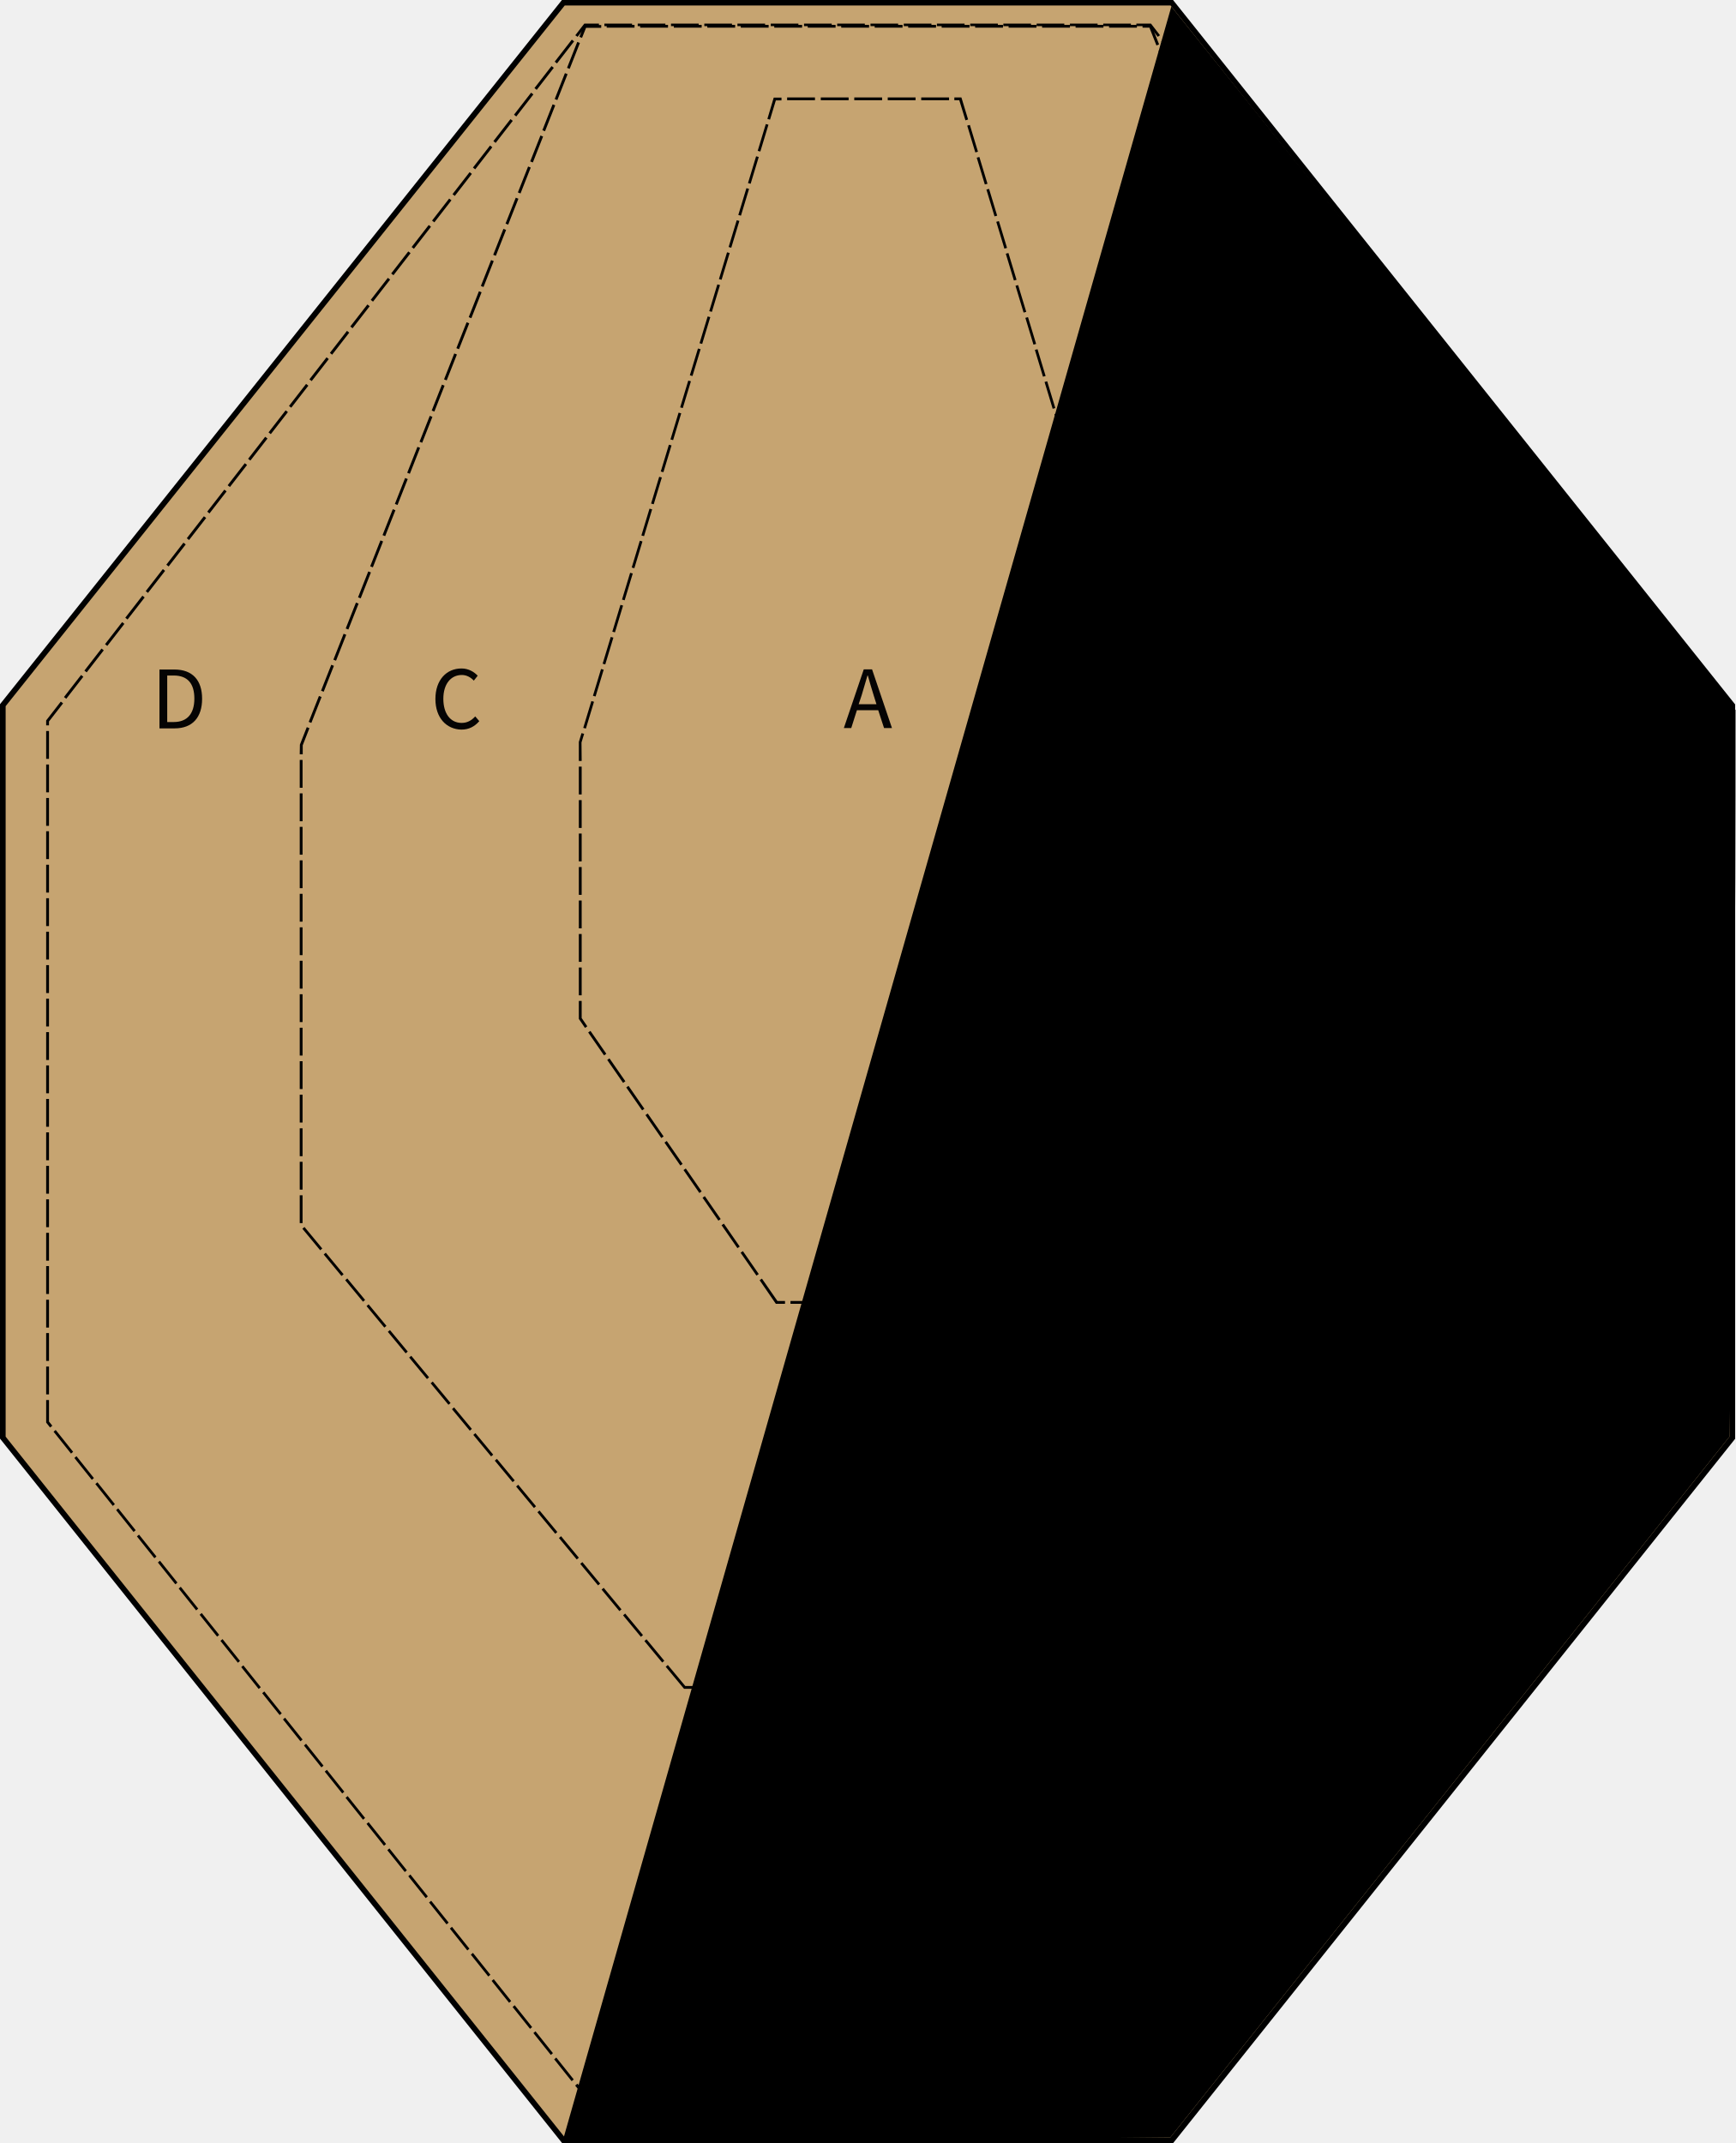
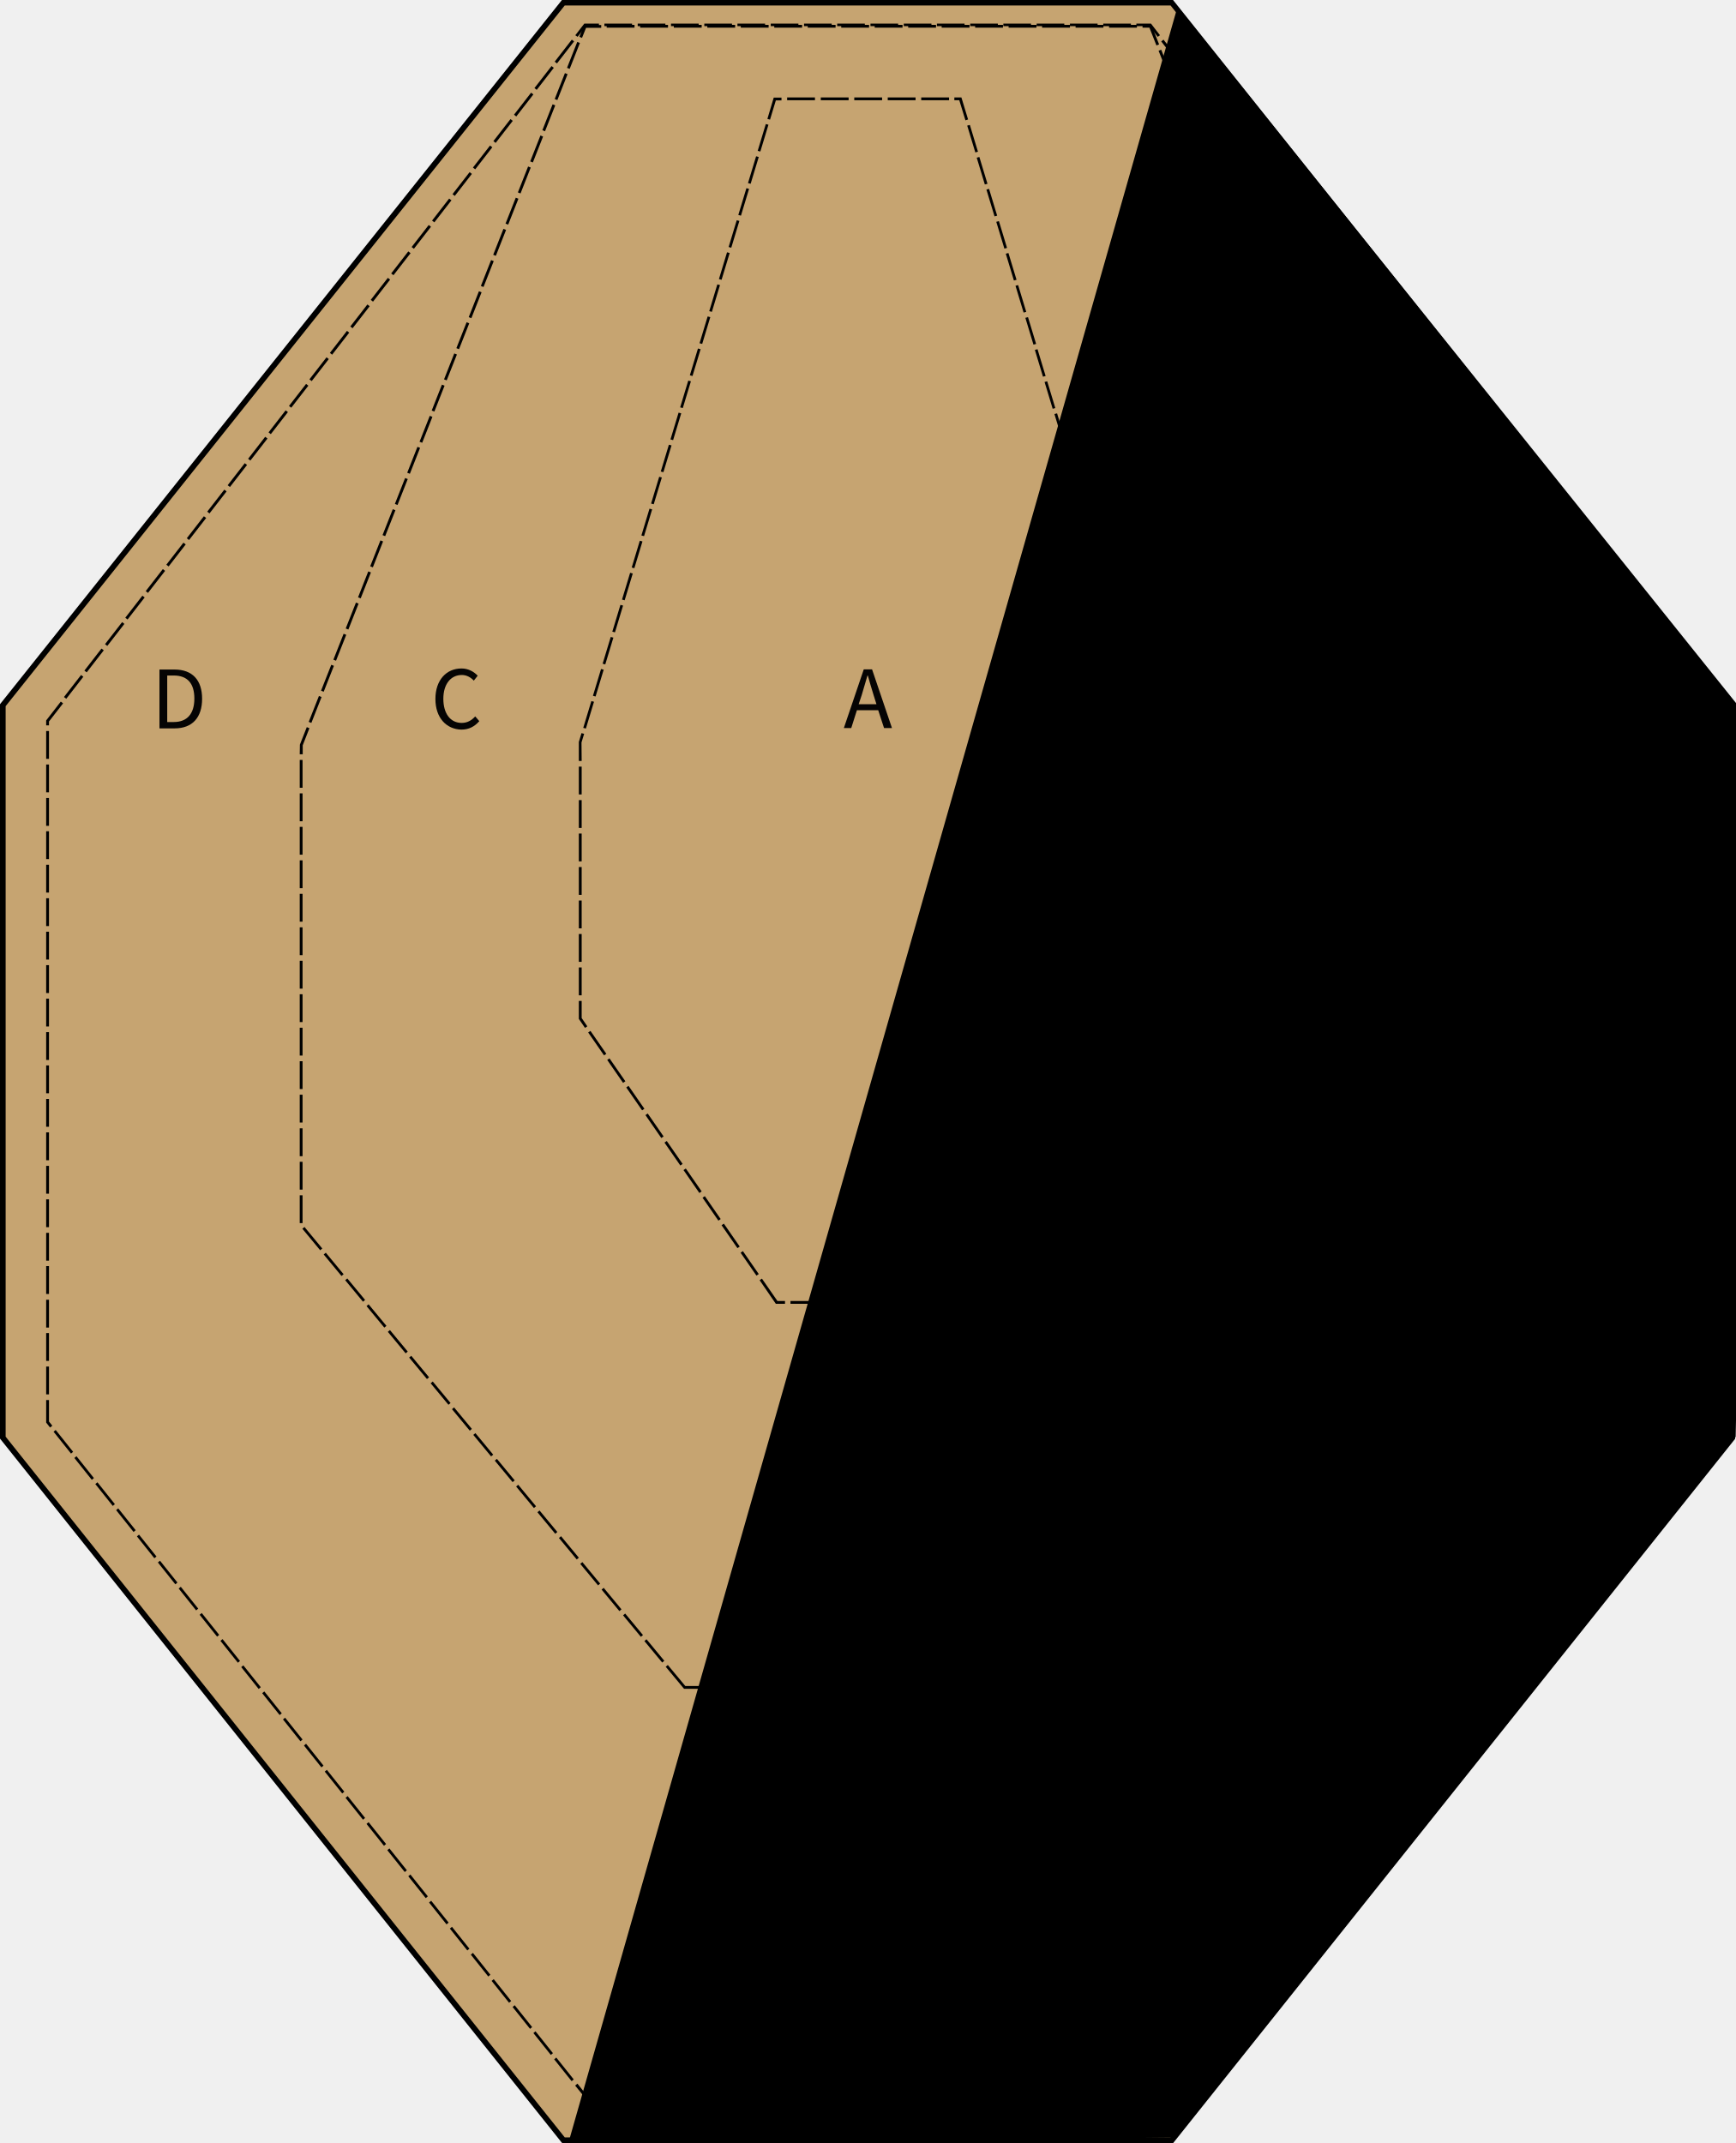
<svg xmlns="http://www.w3.org/2000/svg" width="63.164mm" height="78mm" viewBox="0 0 63.164 78" version="1.1" id="svg1" xml:space="preserve">
  <defs id="defs1">
    <linearGradient id="swatch17">
      <stop style="stop-color:#000000;stop-opacity:1;" offset="0" id="stop17" />
    </linearGradient>
  </defs>
-   <g id="layer1" style="display:inline" transform="translate(-30.8297,-119.1169)">
-     <g id="g18-2-4" transform="matrix(0.06412931,0,0,0.06412931,27.77716,96.5498)">
+   <g id="layer1" style="display:inline" transform="translate(-51.77403,-27.58154)">
+     <g id="g18-2-4" transform="matrix(0.06412931,0,0,0.06412931,48.72149,5.014433)">
      <g id="g1-4-9">
        <polygon class="st0" points="367.4,1566.6 470.1,1566.6 609.9,1566.6 712.6,1566.6 1030.8,1167.8 1030.8,980.6 1030.8,939.4 1030.8,752.2 712.6,353.5 609.9,353.5 470.1,353.5 367.4,353.5 49.2,752.2 49.2,939.4 49.2,980.6 49.2,1167.8 " id="polygon1-8-1" style="fill:#c6a471" />
        <path d="M 713.4,1568.2 H 366.6 l -0.5,-0.6 L 47.6,1168.4 V 751.6 l 0.3,-0.4 318.6,-399.3 h 346.8 l 0.5,0.6 318.5,399.2 v 416.8 l -0.3,0.4 z M 368.1,1565 h 343.7 l 317.3,-397.7 V 752.7 L 711.9,355 H 368.1 L 50.8,752.7 v 414.6 z" id="path1-7" />
      </g>
      <polygon class="st0" points="74.6,761.1 379.6,366.1 700.4,366.1 1005.4,761.1 1005.4,1159 700.4,1541.2 379.6,1541.2 74.6,1159 " id="polygon2-3-5" style="fill:#c6a471" />
      <g id="g8-9-5">
        <polygon class="st0" points="74.6,761.1 379.6,366.1 700.4,366.1 1005.4,761.1 1005.4,1159 700.4,1541.2 379.6,1541.2 74.6,1159 " id="polygon3-0-4" style="fill:#c6a471" />
        <g id="g7-5-1">
          <polygon points="704.6,372.8 700.1,366.9 692.5,366.9 692.5,365.3 700.8,365.3 705.9,371.9 " id="polygon4-2-8" />
          <path d="m 708,1533.1 -1.2,-1 9.9,-12.4 1.2,1 z m 11.8,-14.9 -1.2,-1 9.9,-12.4 1.2,1 z m 11.8,-14.8 -1.2,-1 9.9,-12.4 1.2,1 z m 11.9,-14.8 -1.2,-1 9.9,-12.4 1.2,1 z m 11.8,-14.9 -1.2,-1 9.9,-12.4 1.2,1 z m 11.9,-14.8 -1.2,-1 9.9,-12.4 1.2,1 z m 11.8,-14.8 -1.2,-1 9.9,-12.4 1.2,1 z m 11.8,-14.9 -1.2,-1 9.9,-12.4 1.2,1 z m 11.9,-14.8 -1.2,-1 9.9,-12.4 1.2,1 z m 11.8,-14.9 -1.2,-1 9.9,-12.4 1.2,1 z m 11.9,-14.8 -1.2,-1 9.9,-12.4 1.2,1 z m 11.8,-14.9 -1.2,-1 9.9,-12.4 1.2,1 z m 11.8,-14.8 -1.2,-1 9.9,-12.4 1.2,1 z m 11.9,-14.8 -1.2,-1 9.9,-12.4 1.2,1 z m 11.8,-14.9 -1.2,-1 9.9,-12.4 1.2,1 z m 11.9,-14.8 -1.2,-1 9.9,-12.4 1.2,1 z m 11.8,-14.9 -1.2,-1 9.9,-12.4 1.2,1 z m 11.9,-14.8 -1.2,-1 9.9,-12.4 1.2,1 z m 11.8,-14.9 -1.2,-1 9.9,-12.4 1.2,1 z m 11.8,-14.8 -1.2,-1 9.9,-12.4 1.2,1 z m 11.9,-14.8 -1.2,-1 9.9,-12.4 1.2,1 z m 11.8,-14.9 -1.2,-1 9.9,-12.4 1.2,1 z m 11.9,-14.8 -1.2,-1 9.9,-12.4 1.2,1 z m 11.8,-14.8 -1.2,-1 9.9,-12.4 1.2,1 z m 11.8,-14.9 -1.2,-1 9.9,-12.4 1.2,1 z m 11.9,-14.8 -1.2,-1 1.9,-2.4 v -12.2 h 1.6 v 12.8 z m 2.2,-18.8 h -1.6 v -15.8 h 1.6 z m 0,-19 h -1.6 v -15.8 h 1.6 z m 0,-18.9 h -1.6 v -15.8 h 1.6 z m 0,-19.1 h -1.6 v -15.8 h 1.6 z m 0,-18.9 h -1.6 v -15.8 h 1.6 z m 0,-19 h -1.6 v -15.8 h 1.6 z m 0,-19 h -1.6 v -15.8 h 1.6 z m 0,-19 h -1.6 v -15.8 h 1.6 z m 0,-19 h -1.6 v -15.8 h 1.6 z m 0,-19 h -1.6 v -15.8 h 1.6 z m 0,-19 h -1.6 v -15.8 h 1.6 z m 0,-18.9 h -1.6 v -15.8 h 1.6 z m 0,-19 h -1.6 v -15.8 h 1.6 z m 0,-19 h -1.6 v -15.8 h 1.6 z m 0,-19 h -1.6 v -15.8 h 1.6 z m 0,-19 h -1.6 v -15.8 h 1.6 z m 0,-19 h -1.6 v -15.8 h 1.6 z m 0,-18.9 h -1.6 v -15.8 h 1.6 z m 0,-19 h -1.6 v -15.8 h 1.6 z m 0,-19 h -1.6 v -15.8 h 1.6 z m 0,-19 h -1.6 v -2.3 l -8,-10.3 1.3,-1 8.3,10.7 z m -11.4,-15.1 -9.7,-12.5 1.3,-1 9.7,12.5 z m -11.6,-15 -9.7,-12.5 1.3,-1 9.7,12.5 z m -11.7,-15 -9.7,-12.5 1.3,-1 9.7,12.5 z m -11.5,-15.1 -9.7,-12.5 1.3,-1 9.7,12.5 z m -11.7,-15 -9.7,-12.5 1.3,-1 9.7,12.5 z m -11.6,-15 -9.7,-12.5 1.3,-1 9.7,12.5 z m -11.6,-15 -9.7,-12.5 1.3,-1 9.7,12.5 z m -11.6,-15.1 -9.7,-12.5 1.3,-1 9.7,12.5 z m -11.6,-15 -9.7,-12.5 1.3,-1 9.7,12.5 z m -11.6,-15 -9.7,-12.5 1.3,-1 9.7,12.5 z m -11.6,-15.1 -9.7,-12.5 1.3,-1 9.7,12.5 z m -11.6,-15 -9.7,-12.5 1.3,-1 9.7,12.5 z m -11.6,-15 -9.7,-12.5 1.3,-1 9.7,12.5 z m -11.6,-15 -9.7,-12.5 1.3,-1 9.7,12.5 z m -11.6,-15 -9.7,-12.5 1.3,-1 9.7,12.5 z m -11.6,-15.1 -9.7,-12.5 1.3,-1 9.7,12.5 z m -11.6,-15 -9.7,-12.5 1.3,-1 9.7,12.5 z m -11.6,-15 -9.7,-12.5 1.3,-1 9.7,12.5 z m -11.6,-15.1 -9.7,-12.5 1.3,-1 9.7,12.5 z m -11.6,-15 -9.7,-12.5 1.3,-1 9.7,12.5 z m -11.6,-15 -9.7,-12.5 1.3,-1 9.7,12.5 z m -11.6,-15 -9.7,-12.5 1.3,-1 9.7,12.5 z m -11.6,-15.1 -9.7,-12.5 1.3,-1 9.7,12.5 z m -11.6,-15 -9.7,-12.5 1.3,-1 9.7,12.5 z m -11.6,-15 -9.7,-12.5 1.3,-1 9.7,12.5 z" id="path4-8" />
          <polygon points="700.8,1542 692.5,1542 692.5,1540.4 700.1,1540.4 704.8,1534.5 706,1535.6 " id="polygon5-2-3" />
          <path d="m 689.4,1542 h -15.7 v -1.6 h 15.7 z m -18.9,0 h -15.7 v -1.6 h 15.7 z m -18.9,0 h -15.7 v -1.6 h 15.7 z m -18.8,0 H 617 v -1.6 h 15.7 v 1.6 z m -18.9,0 h -15.7 v -1.6 h 15.7 z m -18.9,0 h -15.7 v -1.6 H 595 Z m -18.8,0 h -15.7 v -1.6 h 15.7 z m -18.9,0 h -15.7 v -1.6 h 15.7 z m -18.9,0 h -15.7 v -1.6 h 15.7 z m -18.8,0 h -15.7 v -1.6 h 15.7 z m -18.9,0 H 485 v -1.6 h 15.7 z m -18.9,0 h -15.7 v -1.6 h 15.7 z m -18.8,0 h -15.7 v -1.6 H 463 Z m -18.9,0 h -15.7 v -1.6 h 15.7 z m -18.9,0 h -15.7 v -1.6 h 15.7 z m -18.9,0 h -15.7 v -1.6 h 15.7 z" id="path5-7-5" />
          <polygon points="387.5,1542 379.2,1542 374,1535.6 375.3,1534.5 380,1540.4 387.5,1540.4 " id="polygon6-3-2" />
          <path d="m 372,1533.1 -9.9,-12.4 1.2,-1 9.9,12.4 z m -11.8,-14.9 -9.9,-12.4 1.2,-1 9.9,12.4 z m -11.8,-14.8 -9.9,-12.4 1.2,-1 9.9,12.4 z m -11.9,-14.8 -9.9,-12.4 1.2,-1 9.9,12.4 z m -11.8,-14.9 -9.9,-12.4 1.2,-1 9.9,12.4 z m -11.9,-14.8 -9.9,-12.4 1.2,-1 9.9,12.4 z m -11.8,-14.8 -9.9,-12.4 1.2,-1 9.9,12.4 z m -11.8,-14.9 -9.9,-12.4 1.2,-1 9.9,12.4 z m -11.9,-14.8 -9.9,-12.4 1.2,-1 9.9,12.4 z m -11.8,-14.9 -9.9,-12.4 1.2,-1 9.9,12.4 z m -11.9,-14.8 -9.9,-12.4 1.2,-1 9.9,12.4 z m -11.8,-14.9 -9.9,-12.4 1.2,-1 9.9,12.4 z M 230,1355 l -9.9,-12.4 1.2,-1 9.9,12.4 z m -11.9,-14.8 -9.9,-12.4 1.2,-1 9.9,12.4 z m -11.8,-14.9 -9.9,-12.4 1.2,-1 9.9,12.4 z m -11.9,-14.8 -9.9,-12.4 1.2,-1 9.9,12.4 z m -11.8,-14.9 -9.9,-12.4 1.2,-1 9.9,12.4 z m -11.8,-14.8 -9.9,-12.4 1.2,-1 9.9,12.4 z m -11.9,-14.9 -9.9,-12.4 1.2,-1 9.9,12.4 z m -11.8,-14.8 -9.9,-12.4 1.2,-1 9.9,12.4 z m -11.9,-14.8 -9.9,-12.4 1.2,-1 9.9,12.4 z m -11.8,-14.9 -9.9,-12.4 1.2,-1 9.9,12.4 z m -11.8,-14.8 -9.9,-12.4 1.2,-1 9.9,12.4 z m -11.9,-14.8 -9.9,-12.4 1.2,-1 9.9,12.4 z m -11.8,-14.9 -9.9,-12.4 1.2,-1 9.9,12.4 z m -11.9,-14.8 -2.2,-2.8 v -12.8 h 1.6 v 12.2 l 1.9,2.4 z m -0.6,-18.8 h -1.6 v -15.8 h 1.6 z m 0,-19 h -1.6 v -15.8 h 1.6 z m 0,-18.9 h -1.6 v -15.8 h 1.6 z m 0,-19.1 h -1.6 v -15.8 h 1.6 z m 0,-18.9 h -1.6 v -15.8 h 1.6 z m 0,-19 h -1.6 v -15.8 h 1.6 z m 0,-19 h -1.6 v -15.8 h 1.6 z m 0,-19 h -1.6 v -15.8 h 1.6 z m 0,-19 h -1.6 v -15.8 h 1.6 z m 0,-19 h -1.6 v -15.8 h 1.6 z m 0,-18.9 h -1.6 v -15.8 h 1.6 z m 0,-19 h -1.6 v -15.8 h 1.6 z m 0,-19 h -1.6 v -15.8 h 1.6 z m 0,-19 h -1.6 v -15.8 h 1.6 z m 0,-19 h -1.6 v -15.8 h 1.6 z m 0,-19 h -1.6 v -15.8 h 1.6 z m 0,-19 h -1.6 v -15.8 h 1.6 z m 0,-18.9 h -1.6 v -15.8 h 1.6 z m 0,-19 h -1.6 v -15.8 h 1.6 z m 0,-19 h -1.6 v -15.8 h 1.6 z m 0,-19 h -1.6 v -2.8 l 8.3,-10.7 1.3,1 -8,10.3 z m 9.8,-15.1 -1.3,-1 9.7,-12.5 1.3,1 z m 11.6,-15 -1.3,-1 9.7,-12.5 1.3,1 z m 11.7,-15 -1.3,-1 9.7,-12.5 1.3,1 z m 11.5,-15 -1.3,-1 9.7,-12.5 1.3,1 z m 11.6,-15.1 -1.3,-1 9.7,-12.5 1.3,1 z m 11.7,-15 -1.3,-1 9.7,-12.5 1.3,1 z m 11.6,-15 -1.3,-1 9.7,-12.5 1.3,1 z m 11.6,-15.1 -1.3,-1 9.7,-12.5 1.3,1 z m 11.6,-15 -1.3,-1 9.7,-12.5 1.3,1 z m 11.6,-15 -1.3,-1 9.7,-12.5 1.3,1 z m 11.6,-15 -1.3,-1 9.7,-12.5 1.3,1 z m 11.6,-15 -1.3,-1 9.7,-12.5 1.3,1 z m 11.6,-15.1 -1.3,-1 9.7,-12.5 1.3,1 z m 11.6,-15 -1.3,-1 9.7,-12.5 1.3,1 z m 11.6,-15 -1.3,-1 9.7,-12.5 1.3,1 z m 11.6,-15.1 -1.3,-1 9.7,-12.5 1.3,1 z m 11.6,-15 -1.3,-1 9.7,-12.5 1.3,1 z m 11.6,-15 -1.3,-1 9.7,-12.5 1.3,1 z m 11.6,-15 -1.3,-1 9.7,-12.5 1.3,1 z m 11.6,-15 -1.3,-1 9.7,-12.5 1.3,1 z m 11.6,-15.1 -1.3,-1 9.7,-12.5 1.3,1 z m 11.6,-15 -1.3,-1 9.7,-12.5 1.3,1 z m 11.7,-15 -1.3,-1 9.7,-12.5 1.3,1 z m 11.6,-15.1 -1.3,-1 9.7,-12.5 1.3,1 z m 11.5,-15 -1.3,-1 9.7,-12.5 1.3,1 z" id="path6-7-2" />
          <polygon points="375.4,372.8 374.1,371.9 379.2,365.3 387.5,365.3 387.5,366.9 380,366.9 " id="polygon7-9-6" />
          <path d="m 689.4,366.9 h -15.7 v -1.6 h 15.7 z m -18.9,0 h -15.7 v -1.6 h 15.7 z m -18.9,0 h -15.7 v -1.6 h 15.7 z m -18.8,0 H 617 v -1.6 h 15.7 v 1.6 z m -18.9,0 h -15.7 v -1.6 h 15.7 z m -18.9,0 h -15.7 v -1.6 H 595 Z m -18.8,0 h -15.7 v -1.6 h 15.7 z m -18.9,0 h -15.7 v -1.6 h 15.7 z m -18.9,0 h -15.7 v -1.6 h 15.7 z m -18.8,0 h -15.7 v -1.6 h 15.7 z m -18.9,0 H 485 v -1.6 h 15.7 z m -18.9,0 h -15.7 v -1.6 h 15.7 z m -18.8,0 h -15.7 v -1.6 H 463 Z m -18.9,0 h -15.7 v -1.6 h 15.7 z m -18.9,0 h -15.7 v -1.6 h 15.7 z m -18.9,0 h -15.7 v -1.6 h 15.7 z" id="path7-6" />
        </g>
      </g>
      <g id="g9-0-7">
        <polygon class="st1" points="861.5,1047.2 643.9,1309.7 436.1,1309.7 218.5,1047.2 218.5,774.8 379.6,366.8 700.4,366.8 861.5,774.8 " id="polygon8-2-84" style="fill:#c6a471;fill-opacity:1" />
        <path d="m 644.3,1310.4 h -5.1 v -1.6 h 4.3 l 6.9,-8.3 1.2,1 z m -8.3,0 h -15.8 v -1.6 H 636 Z m -19,0 h -15.8 v -1.6 H 617 Z m -19,0 h -15.8 v -1.6 H 598 Z m -19,0 h -15.8 v -1.6 H 579 Z m -19,0 h -15.8 v -1.6 H 560 Z m -19,0 h -15.8 v -1.6 H 541 Z m -19,0 h -15.8 v -1.6 H 522 Z m -19,0 h -15.8 v -1.6 H 503 Z m -19,0 h -15.8 v -1.6 H 484 Z m -19,0 h -15.8 v -1.6 H 465 Z m -19,0 h -10.2 l -10.4,-12.5 1.2,-1 9.9,11.9 h 9.5 z m 207.6,-11.2 -1.2,-1 10.1,-12.2 1.2,1 z m -230.2,-3.7 -10.1,-12.2 1.2,-1 10.1,12.2 z m 242.4,-11 -1.2,-1 10.1,-12.2 1.2,1 z m -254.5,-3.6 -10.1,-12.2 1.2,-1 10.1,12.2 z m 266.6,-11 -1.2,-1 10.1,-12.2 1.2,1 z m -278.8,-3.6 -10.1,-12.2 1.2,-1 10.1,12.2 z m 290.9,-11 -1.2,-1 10.1,-12.2 1.2,1 z m -303,-3.6 -10.1,-12.2 1.2,-1 10.1,12.2 z m 315.2,-11.1 -1.2,-1 10.1,-12.2 1.2,1 z m -327.3,-3.6 -10.1,-12.2 1.2,-1 10.1,12.2 z m 339.4,-11 -1.2,-1 10.1,-12.2 1.2,1 z m -351.6,-3.6 -10.1,-12.2 1.2,-1 10.1,12.2 z m 363.7,-11 -1.2,-1 10.1,-12.2 1.2,1 z m -375.8,-3.6 -10.1,-12.2 1.2,-1 10.1,12.2 z m 388,-11.1 -1.2,-1 10.1,-12.2 1.2,1 z m -400.1,-3.6 -10.1,-12.2 1.2,-1 10.1,12.2 z m 412.2,-11 -1.2,-1 10.1,-12.2 1.2,1 z m -424.4,-3.6 -10.1,-12.2 1.2,-1 10.1,12.2 z m 436.5,-11 -1.2,-1 10.1,-12.2 1.2,1 z m -448.6,-3.6 -10.1,-12.2 1.2,-1 10.1,12.2 z m 460.7,-11 -1.2,-1 10.1,-12.2 1.2,1 z m -472.8,-3.7 -10.1,-12.2 1.2,-1 10.1,12.2 z m 485,-11 -1.2,-1 10.1,-12.2 1.2,1 z m -497.2,-3.6 -10.1,-12.2 1.2,-1 10.1,12.2 z m 509.3,-11 -1.2,-1 10.1,-12.2 1.2,1 z m -521.4,-3.6 -10.1,-12.2 1.2,-1 10.1,12.2 z m 533.5,-11 -1.2,-1 10.1,-12.2 1.2,1 z m -545.6,-3.6 -10.1,-12.2 1.2,-1 10.1,12.2 z m 557.8,-11.1 -1.2,-1 10.1,-12.2 1.2,1 z m -569.9,-3.6 -10.1,-12.2 1.2,-1 10.1,12.2 z m 582,-11 -1.2,-1 10.1,-12.2 1.2,1 z m -594.2,-3.6 -10.1,-12.2 1.2,-1 10.1,12.2 z m 606.3,-11 -1.2,-1 10.1,-12.2 1.2,1 z m -618.4,-3.6 -10.1,-12.2 1.2,-1 10.1,12.2 z m 630.6,-11 -1.2,-1 2.1,-2.5 v -12 h 1.6 v 12.6 z m -640.6,-4.4 h -1.6 v -15.8 h 1.6 z m 643,-14.4 h -1.6 v -15.8 h 1.6 z m -643,-4.6 h -1.6 v -15.8 h 1.6 z m 643,-14.4 h -1.6 v -15.8 h 1.6 z m -643,-4.6 h -1.6 v -15.8 h 1.6 z m 643,-14.4 h -1.6 v -15.8 h 1.6 z m -643,-4.7 h -1.6 v -15.8 h 1.6 z m 643,-14.3 h -1.6 v -15.8 h 1.6 z m -643,-4.7 h -1.6 v -15.8 h 1.6 z m 643,-14.3 h -1.6 v -15.8 h 1.6 z m -643,-4.7 h -1.6 v -15.8 h 1.6 z m 643,-14.3 h -1.6 v -15.8 h 1.6 z m -643,-4.7 h -1.6 v -15.8 h 1.6 z m 643,-14.3 h -1.6 v -15.8 h 1.6 z m -643,-4.7 h -1.6 v -15.8 h 1.6 z m 643,-14.3 h -1.6 v -15.8 h 1.6 z m -643,-4.7 h -1.6 v -15.8 h 1.6 z m 643,-14.3 h -1.6 v -15.8 h 1.6 z m -643,-4.7 h -1.6 v -15.8 h 1.6 z m 643,-14.3 h -1.6 v -15.8 h 1.6 z m -643,-4.7 h -1.6 v -15.8 h 1.6 z m 643,-14.3 h -1.6 v -15.8 h 1.6 z m -643,-4.7 h -1.6 v -15.8 h 1.6 z m 643,-14.3 h -1.6 v -15.8 h 1.6 z m -643,-4.7 h -1.6 v -15.8 h 1.6 z m 643,-14.3 h -1.6 v -15.8 h 1.6 z m -643,-4.7 h -1.6 v -15.8 h 1.6 z m 643,-14.3 h -1.6 v -9.8 l -2.1,-5.4 1.5,-0.6 2.2,5.8 z m -643,-4.7 h -1.6 l 0.1,-5.5 3.9,-9.9 1.5,0.6 -3.8,9.7 v 5.1 z m 638.1,-13.4 -5.8,-14.7 1.5,-0.6 5.8,14.7 z m -633.1,-4.4 -1.5,-0.6 5.8,-14.7 1.5,0.6 z m 626.2,-13.2 -5.8,-14.7 1.5,-0.6 5.8,14.7 z m -619.2,-4.5 -1.5,-0.6 5.8,-14.7 1.5,0.6 z m 612.2,-13.3 -5.8,-14.7 1.5,-0.6 5.8,14.7 z m -605.2,-4.3 -1.5,-0.6 5.8,-14.7 1.5,0.6 z m 598.2,-13.3 -5.8,-14.7 1.5,-0.6 5.8,14.7 z m -591.2,-4.4 -1.5,-0.6 5.8,-14.7 1.5,0.6 z m 584.2,-13.3 -5.8,-14.7 1.5,-0.6 5.8,14.7 z m -577.2,-4.4 -1.5,-0.6 5.8,-14.7 1.5,0.6 z m 570.3,-13.3 -5.8,-14.7 1.5,-0.6 5.8,14.7 z m -563.4,-4.3 -1.5,-0.6 5.8,-14.7 1.5,0.6 z m 556.4,-13.4 -5.8,-14.7 1.5,-0.6 5.7,14.8 z m -549.4,-4.3 -1.5,-0.6 5.8,-14.7 1.5,0.6 z m 542.4,-13.3 -5.8,-14.7 1.5,-0.6 5.8,14.7 z m -535.4,-4.4 -1.5,-0.6 5.8,-14.7 1.5,0.6 z m 528.4,-13.3 -5.8,-14.7 1.5,-0.6 5.8,14.7 z m -521.4,-4.4 -1.5,-0.6 5.8,-14.7 1.5,0.6 z m 514.4,-13.3 -5.8,-14.7 1.5,-0.6 5.8,14.7 z m -507.4,-4.3 -1.5,-0.6 5.8,-14.7 1.5,0.6 z m 500.4,-13.3 -5.8,-14.7 1.5,-0.6 5.8,14.7 z m -493.5,-4.4 -1.5,-0.6 5.8,-14.7 1.5,0.6 z m 486.5,-13.3 -5.8,-14.7 1.5,-0.6 5.8,14.7 z m -479.5,-4.4 -1.5,-0.6 5.8,-14.7 1.5,0.6 z m 472.6,-13.3 -5.8,-14.7 1.5,-0.6 5.8,14.7 z m -465.6,-4.4 -1.5,-0.6 5.8,-14.7 1.5,0.6 z m 458.6,-13.3 -5.8,-14.7 1.5,-0.6 5.8,14.7 z m -451.6,-4.3 -1.5,-0.6 5.8,-14.7 1.5,0.6 z m 444.6,-13.3 -5.8,-14.7 1.5,-0.6 5.8,14.7 z m -437.7,-4.4 -1.5,-0.6 5.8,-14.7 1.5,0.6 z m 430.7,-13.3 -5.8,-14.7 1.5,-0.6 5.8,14.7 z m -423.7,-4.4 -1.5,-0.6 5.8,-14.7 1.5,0.6 z m 416.7,-13.3 -5.8,-14.7 1.5,-0.6 5.8,14.7 z m -409.7,-4.4 -1.5,-0.6 5.8,-14.7 1.5,0.6 z m 402.8,-13.3 -5.8,-14.7 1.5,-0.6 5.8,14.7 z m -395.8,-4.4 -1.5,-0.6 5.8,-14.7 1.5,0.6 z m 388.8,-13.3 -5.8,-14.7 1.5,-0.6 5.8,14.7 z m -381.8,-4.3 -1.5,-0.6 5.8,-14.7 1.5,0.6 z M 724.8,430.8 719,416 l 1.5,-0.6 5.8,14.7 z m -367.9,-4.4 -1.5,-0.6 5.8,-14.7 1.5,0.6 z m 360.9,-13.3 -5.8,-14.7 1.5,-0.6 5.8,14.7 z m -353.9,-4.4 -1.5,-0.6 5.8,-14.7 1.5,0.6 z m 347,-13.3 -5.8,-14.7 1.5,-0.6 5.8,14.7 z m -340,-4.4 -1.5,-0.6 5.8,-14.7 1.5,0.6 z m 333,-13.3 -4,-10.1 H 696 V 366 h 5 l 4.4,11.1 z m -326,-4.3 -1.5,-0.6 2.7,-6.7 h 9.7 v 1.6 h -8.6 z m 314.9,-5.8 H 677 V 366 h 15.8 z m -19,0 H 658 V 366 h 15.8 z m -19,0 H 639 V 366 h 15.8 z m -19,0 H 620 V 366 h 15.8 z m -19,0 H 601 V 366 h 15.8 z m -19,0 H 582 V 366 h 15.8 z m -19,0 H 563 V 366 h 15.8 z m -19,0 H 544 V 366 h 15.8 z m -19,0 H 525 V 366 h 15.8 z m -19,0 H 506 V 366 h 15.8 z m -19,0 H 487 V 366 h 15.8 z m -19,0 H 468 V 366 h 15.8 z m -19,0 H 449 V 366 h 15.8 z m -19,0 H 430 V 366 h 15.8 z m -19.1,0 H 410.9 V 366 h 15.8 z m -19,0 H 391.9 V 366 h 15.8 z" id="path8-1" />
      </g>
      <g id="g10-3-7">
        <polygon class="st2" points="703.1,929.9 591.6,1091.1 488.4,1091.1 376.9,929.9 376.9,773.2 487.3,408 592.7,408 703.1,773.2 " id="polygon9-9-1" style="fill:#c6a471;fill-opacity:1" />
        <path d="m 592.1,1091.9 h -0.8 v -1.1 l -0.2,-0.2 8.8,-12.7 1.3,0.9 z m -4,0 h -15.8 v -1.6 h 15.8 z m -19,0 h -15.8 v -1.6 h 15.8 z m -19,0 h -15.8 v -1.6 h 15.8 z m -19,0 h -15.8 v -1.6 h 15.8 z m -19.1,0 h -15.8 v -1.6 H 512 Z m -19,0 h -5.1 l -9.2,-13.4 1.3,-0.9 8.8,12.7 h 4.3 v 1.6 z m 109.9,-15.6 -1.3,-0.9 9,-13 1.3,0.9 z m -126,-0.4 -9,-13 1.3,-0.9 9,13 z m 136.8,-15.3 -1.3,-0.9 9,-13 1.3,0.9 z m -147.6,-0.3 -9,-13 1.3,-0.9 9,13 z m 158.4,-15.3 -1.3,-0.9 9,-13 1.3,0.9 z m -169.2,-0.3 -9,-13 1.3,-0.9 9,13 z m 180,-15.3 -1.3,-0.9 9,-13 1.3,0.9 z m -190.8,-0.4 -9,-13 1.3,-0.9 9,13 z m 201.6,-15.2 -1.3,-0.9 9,-13 1.3,0.9 z m -212.4,-0.4 -9,-13 1.3,-0.9 9,13 z m 223.2,-15.3 -1.3,-0.9 9,-13 1.3,0.9 z m -234,-0.3 -9,-13 1.3,-0.9 9,13 z m 244.9,-15.3 -1.3,-0.9 9,-13 1.3,0.9 z m -255.8,-0.4 -9,-13 1.3,-0.9 9,13 z m 266.6,-15.2 -1.3,-0.9 9,-13 1.3,0.9 z m -277.4,-0.4 -9,-13 1.3,-0.9 9,13 z m 288.2,-15.3 -1.3,-0.9 9,-13 1.3,0.9 z m -299,-0.3 -9,-13 1.3,-0.9 9,13 z m 309.8,-15.3 -1.3,-0.9 3.5,-5 v -9.2 h 1.6 v 9.8 z m -320.6,-0.3 -3.5,-5.1 V 920 h 1.6 v 9.7 l 3.2,4.7 z m 324.3,-18 h -1.6 v -15.8 h 1.6 z m -326.2,-0.5 h -1.6 V 901 h 1.6 z m 326.2,-18.5 h -1.6 v -15.8 h 1.6 z m -326.2,-0.5 h -1.6 V 882 h 1.6 z m 326.2,-18.5 h -1.6 v -15.8 h 1.6 z m -326.2,-0.5 h -1.6 V 863 h 1.6 z m 326.2,-18.5 h -1.6 v -15.8 h 1.6 z m -326.2,-0.5 h -1.6 V 844 h 1.6 z m 326.2,-18.5 h -1.6 v -15.8 h 1.6 z m -326.2,-0.5 h -1.6 V 825 h 1.6 z m 326.2,-18.6 h -1.6 v -15.8 h 1.6 z m -326.2,-0.4 h -1.6 V 806 h 1.6 z m 326.2,-18.6 h -1.6 v -15.8 h 1.6 z m -326.2,-0.4 h -1.6 V 787 h 1.6 z m 326.2,-18.6 h -1.6 v -10.9 l -1.4,-4.5 1.5,-0.4 1.4,4.9 z m -326.2,-0.4 h -1.6 V 773 l 1.5,-5 1.5,0.4 -1.5,4.9 z m 322.4,-18 -4.6,-15.2 1.5,-0.4 4.6,15.2 z m -320,-0.4 -1.5,-0.4 4.6,-15.2 1.5,0.4 z m 314.5,-17.8 -4.6,-15.2 1.5,-0.4 4.6,15.2 z m -309,-0.4 -1.5,-0.4 4.6,-15.2 1.5,0.4 z m 303.5,-17.8 -4.6,-15.2 1.5,-0.4 4.6,15.2 z m -298,-0.4 -1.5,-0.4 4.6,-15.2 1.5,0.4 z M 683.6,711.2 679,696 l 1.5,-0.4 4.6,15.2 z m -287,-0.4 -1.5,-0.4 4.6,-15.2 1.5,0.4 z m 281.5,-17.8 -4.6,-15.2 1.5,-0.4 4.6,15.2 z m -276,-0.4 -1.5,-0.4 4.6,-15.2 1.5,0.4 z m 270.5,-17.7 -4.6,-15.2 1.5,-0.4 4.6,15.2 z m -265,-0.5 -1.5,-0.4 4.6,-15.2 1.5,0.4 z m 259.5,-17.7 -4.6,-15.2 1.5,-0.4 4.6,15.2 z m -254,-0.5 -1.5,-0.4 4.6,-15.2 1.5,0.4 z m 248.5,-17.7 -4.6,-15.2 1.5,-0.4 4.6,15.2 z m -243,-0.4 -1.5,-0.4 4.6,-15.2 1.5,0.4 z m 237.4,-17.8 -4.6,-15.2 1.5,-0.4 4.6,15.2 z m -231.9,-0.4 -1.5,-0.4 4.6,-15.2 1.5,0.4 z m 226.5,-17.8 -4.6,-15.2 1.5,-0.4 4.6,15.2 z m -221,-0.4 -1.5,-0.4 4.6,-15.2 1.5,0.4 z m 215.4,-17.8 -4.6,-15.2 1.5,-0.4 4.6,15.2 z m -209.9,-0.4 -1.5,-0.4 4.6,-15.2 1.5,0.4 z m 204.4,-17.8 -4.6,-15.2 1.5,-0.4 4.6,15.2 z m -198.9,-0.4 -1.5,-0.4 4.6,-15.2 1.5,0.4 z m 193.5,-17.8 -4.6,-15.2 1.5,-0.4 4.6,15.2 z m -188,-0.4 -1.5,-0.4 4.6,-15.2 1.5,0.4 z m 182.4,-17.8 -4.6,-15.2 1.5,-0.4 4.6,15.2 z m -176.9,-0.4 -1.5,-0.4 4.6,-15.2 1.5,0.4 z m 171.4,-17.8 -4.6,-15.2 1.5,-0.4 4.6,15.2 z m -165.9,-0.4 -1.5,-0.4 4.6,-15.2 1.5,0.4 z M 617.6,493 613,477.8 l 1.5,-0.4 4.6,15.2 z m -155,-0.5 -1.5,-0.4 4.6,-15.2 1.5,0.4 z m 149.4,-17.8 -4.6,-15.2 1.5,-0.4 4.6,15.2 z m -143.9,-0.4 -1.5,-0.4 4.6,-15.2 1.5,0.4 z m 138.4,-17.7 -4.6,-15.2 1.5,-0.4 4.6,15.2 z m -132.9,-0.4 -1.5,-0.4 4.6,-15.2 1.5,0.4 z m 127.5,-17.8 -4.6,-15.2 1.5,-0.4 4.6,15.2 z m -122,-0.5 -1.5,-0.4 4.6,-15.2 1.5,0.4 z M 595.5,420.2 592,408.8 h -2.8 v -1.6 h 4 l 3.8,12.5 z m -110.9,-0.4 -1.5,-0.4 3.6,-12.1 h 4.4 v 1.6 h -3.2 z m 101.6,-11 h -15.8 v -1.6 h 15.8 z m -19,0 h -15.8 v -1.6 h 15.8 z m -19,0 h -15.8 v -1.6 h 15.8 z m -19,0 h -15.8 v -1.6 h 15.8 z m -19.1,0 h -15.8 v -1.6 h 15.8 z" id="path9-8" />
      </g>
      <g id="g11-9-7">
        <path class="st3" d="m 546,755 h -12.1 l -3.2,10.1 h -4.2 l 11.3,-33.3 h 4.7 l 11.3,33.3 h -4.5 z m -1,-3.4 -1.6,-5.1 c -1.2,-3.7 -2.2,-7.4 -3.3,-11.2 h -0.2 c -1.1,3.9 -2.2,7.5 -3.3,11.2 l -1.7,5.1 z" id="path10-8" style="fill:#050404" />
      </g>
      <g id="g14-7-7">
        <g id="g12-0-7">
          <path class="st3" d="m 138.2,731.9 h 8.4 c 10.2,0 15.7,6 15.7,16.6 0,10.6 -5.5,16.8 -15.6,16.8 h -8.6 v -33.4 z m 8,29.8 c 7.8,0 11.7,-4.9 11.7,-13.3 0,-8.5 -3.8,-13.1 -11.7,-13.1 h -3.7 v 26.4 z" id="path11-4" style="fill:#050404" />
        </g>
        <g id="g13-3-4">
          <path class="st3" d="m 917.8,731.9 h 8.3 c 10.2,0 15.7,6 15.7,16.6 0,10.6 -5.5,16.8 -15.6,16.8 h -8.6 z m 8,29.8 c 7.9,0 11.7,-4.9 11.7,-13.3 0,-8.5 -3.8,-13.1 -11.7,-13.1 h -3.7 v 26.4 z" id="path12-9" style="fill:#050404" />
        </g>
      </g>
      <g id="g17-9-15">
        <g id="g15-8-5">
          <path class="st3" d="m 294.7,748.6 c 0,-10.8 6.3,-17.3 14.8,-17.3 4.1,0 7.2,2 9.2,4.1 l -2.2,2.8 c -1.7,-1.8 -4,-3.2 -6.8,-3.2 -6.3,0 -10.5,5.2 -10.5,13.5 0,8.4 4,13.7 10.4,13.7 3.2,0 5.6,-1.4 7.7,-3.7 l 2.3,2.7 c -2.7,3.1 -5.9,4.8 -10.2,4.8 -8.4,-0.2 -14.7,-6.6 -14.7,-17.4 z" id="path14-58" style="fill:#050404" />
        </g>
        <g id="g16-6-2">
          <path class="st3" d="m 760.4,748.6 c 0,-10.8 6.3,-17.3 14.8,-17.3 4.1,0 7.2,2 9.2,4.1 l -2.2,2.8 c -1.7,-1.8 -4,-3.2 -6.8,-3.2 -6.3,0 -10.5,5.2 -10.5,13.5 0,8.4 4,13.7 10.4,13.7 3.2,0 5.6,-1.4 7.7,-3.7 l 2.3,2.7 c -2.7,3.1 -5.9,4.8 -10.2,4.8 -8.5,-0.2 -14.7,-6.6 -14.7,-17.4 z" id="path15-5-9" style="fill:#050404" />
        </g>
      </g>
    </g>
-     <path id="rect18-3-2" style="fill:#000000;stroke:none;stroke-width:0.121;stroke-linecap:round" d="m 93.994,144.961 -20.534,-25.607 v 0 l -22.173,77.763 22.137,-0.205 20.348,-25.504 c 0,0 0.222,-9.127 0.221,-26.447 z" />
+     <path id="rect18-3-2" style="fill:#000000;stroke:none;stroke-width:0.121;stroke-linecap:round" d="M 115.164,53.432 94.63,27.825 v 0 l -22.173,77.763 22.137,-0.205 20.348,-25.504 c 0,0 0.222,-9.127 0.221,-26.447 z" />
  </g>
  <style type="text/css" id="style1">
	.st0{fill:#C6A471;}
	.st1{fill:#D8C5A0;}
	.st2{fill:#FFFFFF;}
	.st3{fill:#050404;}
</style>
</svg>
